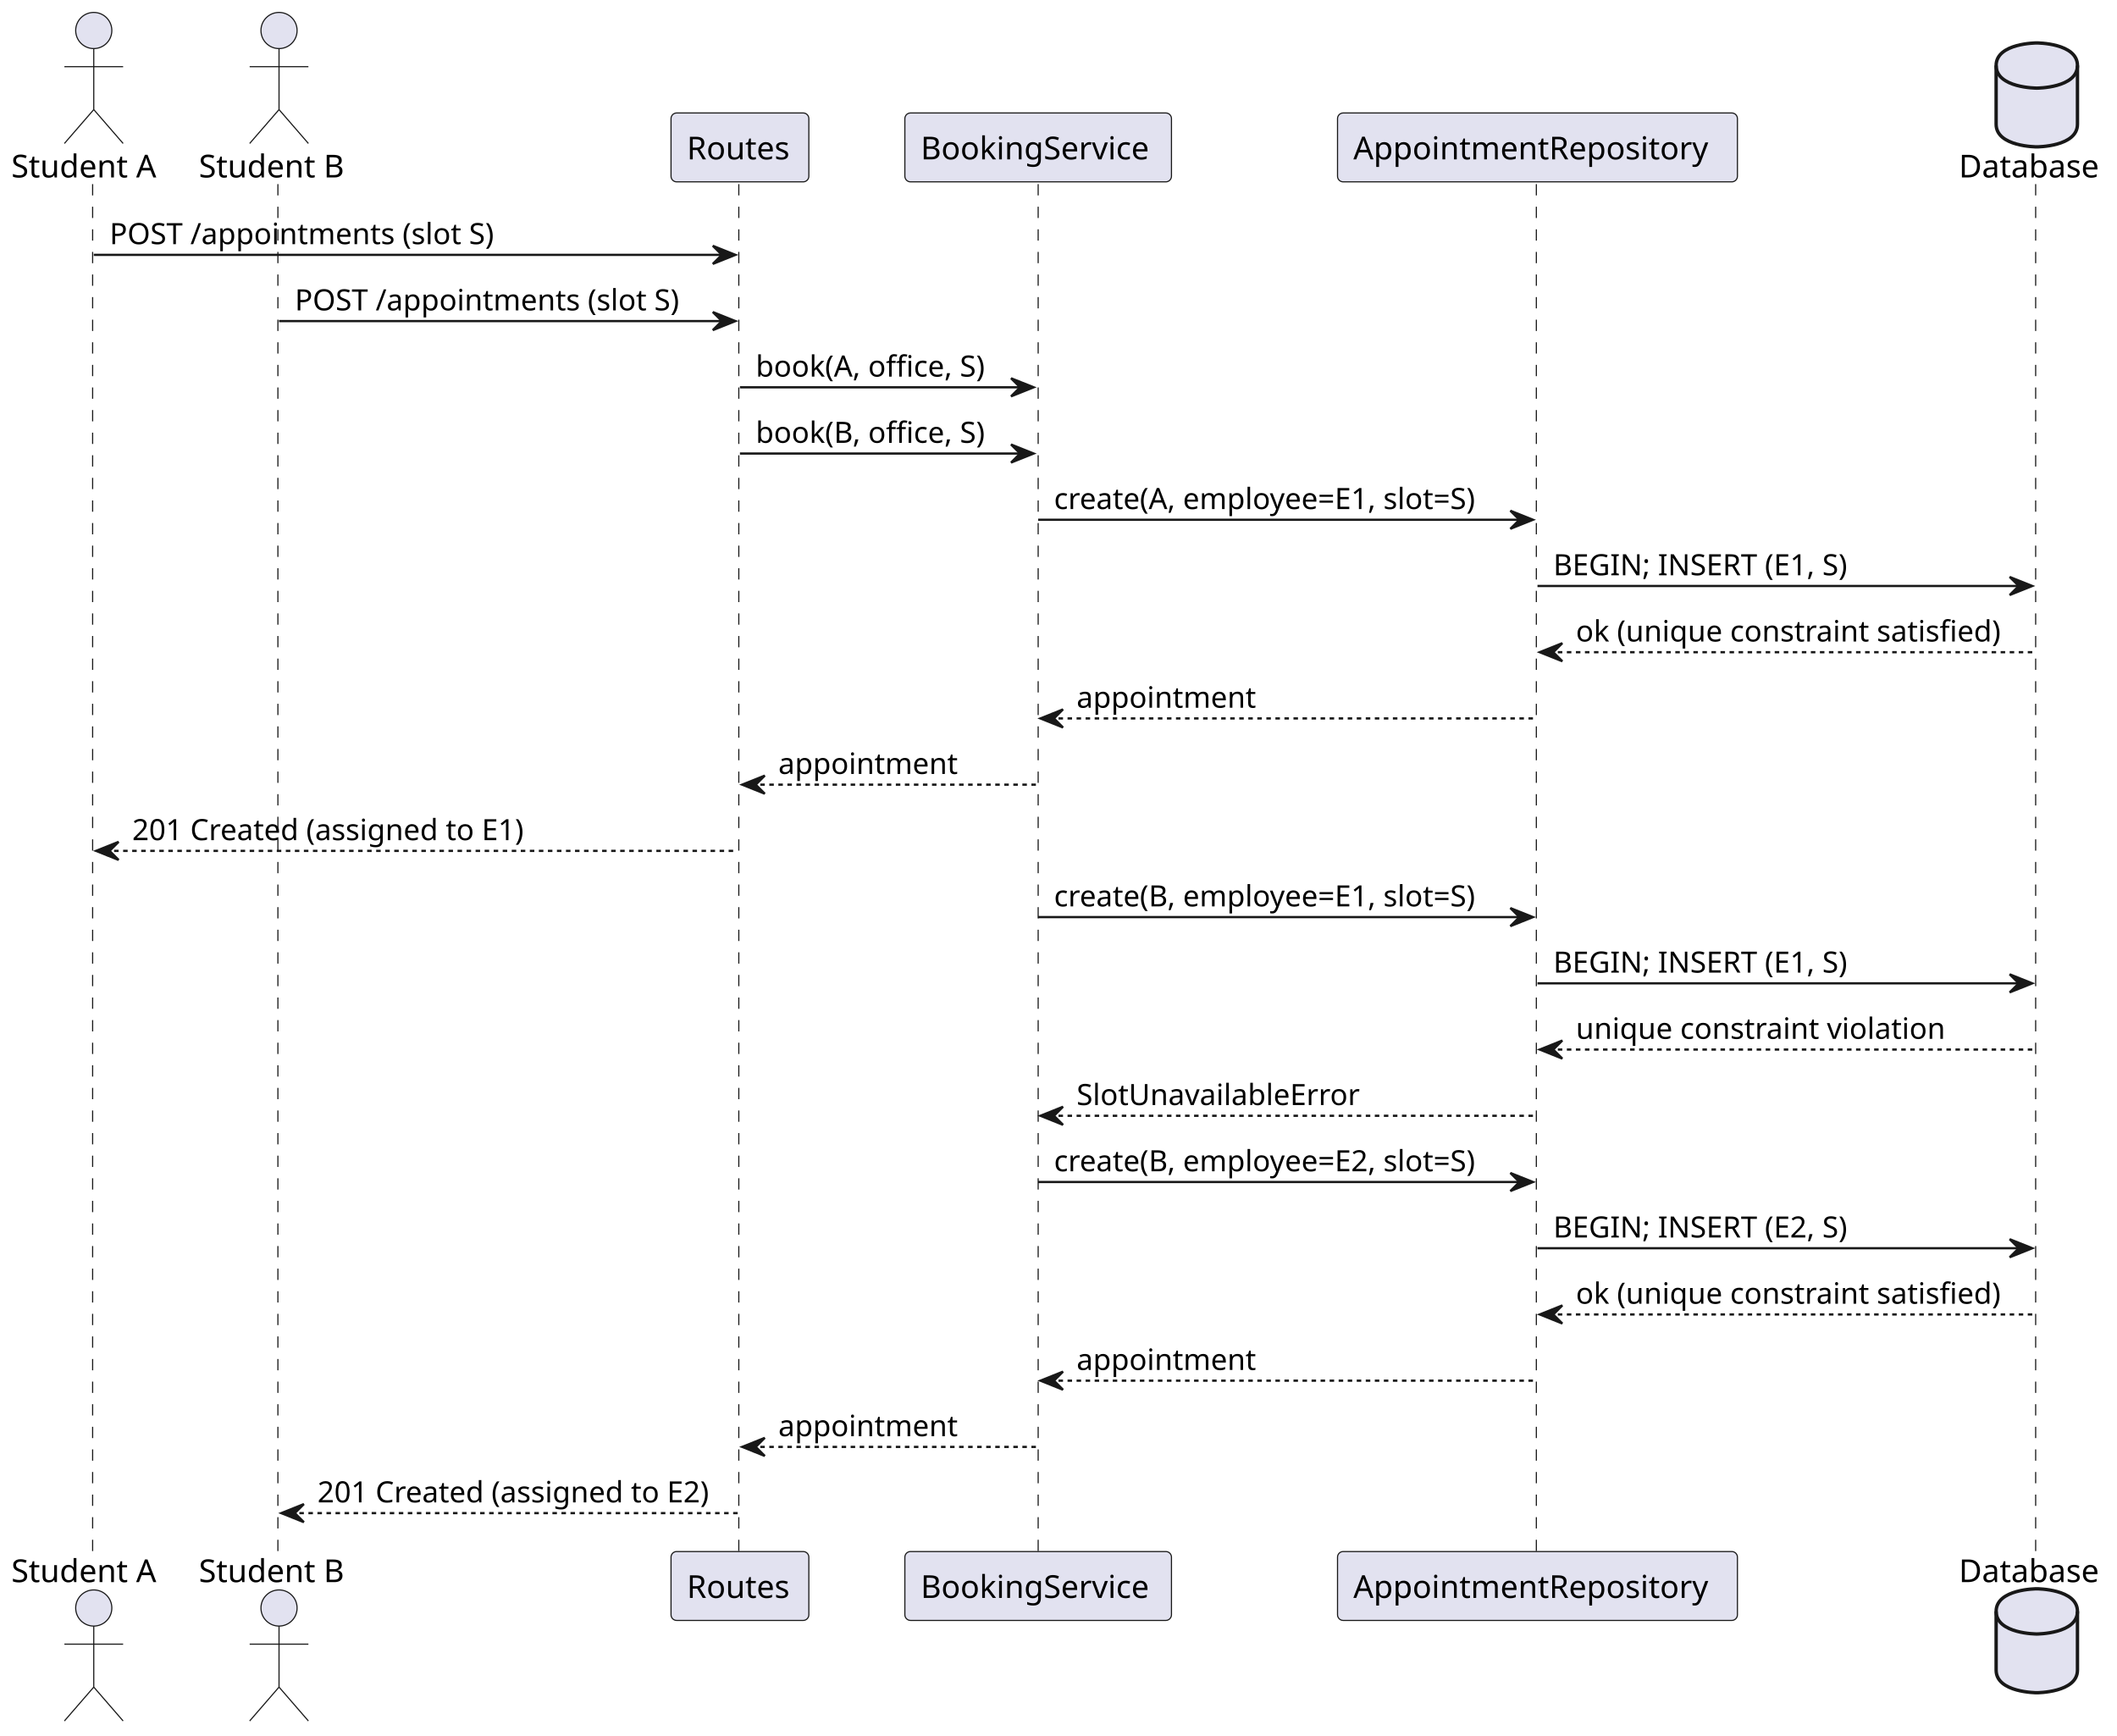
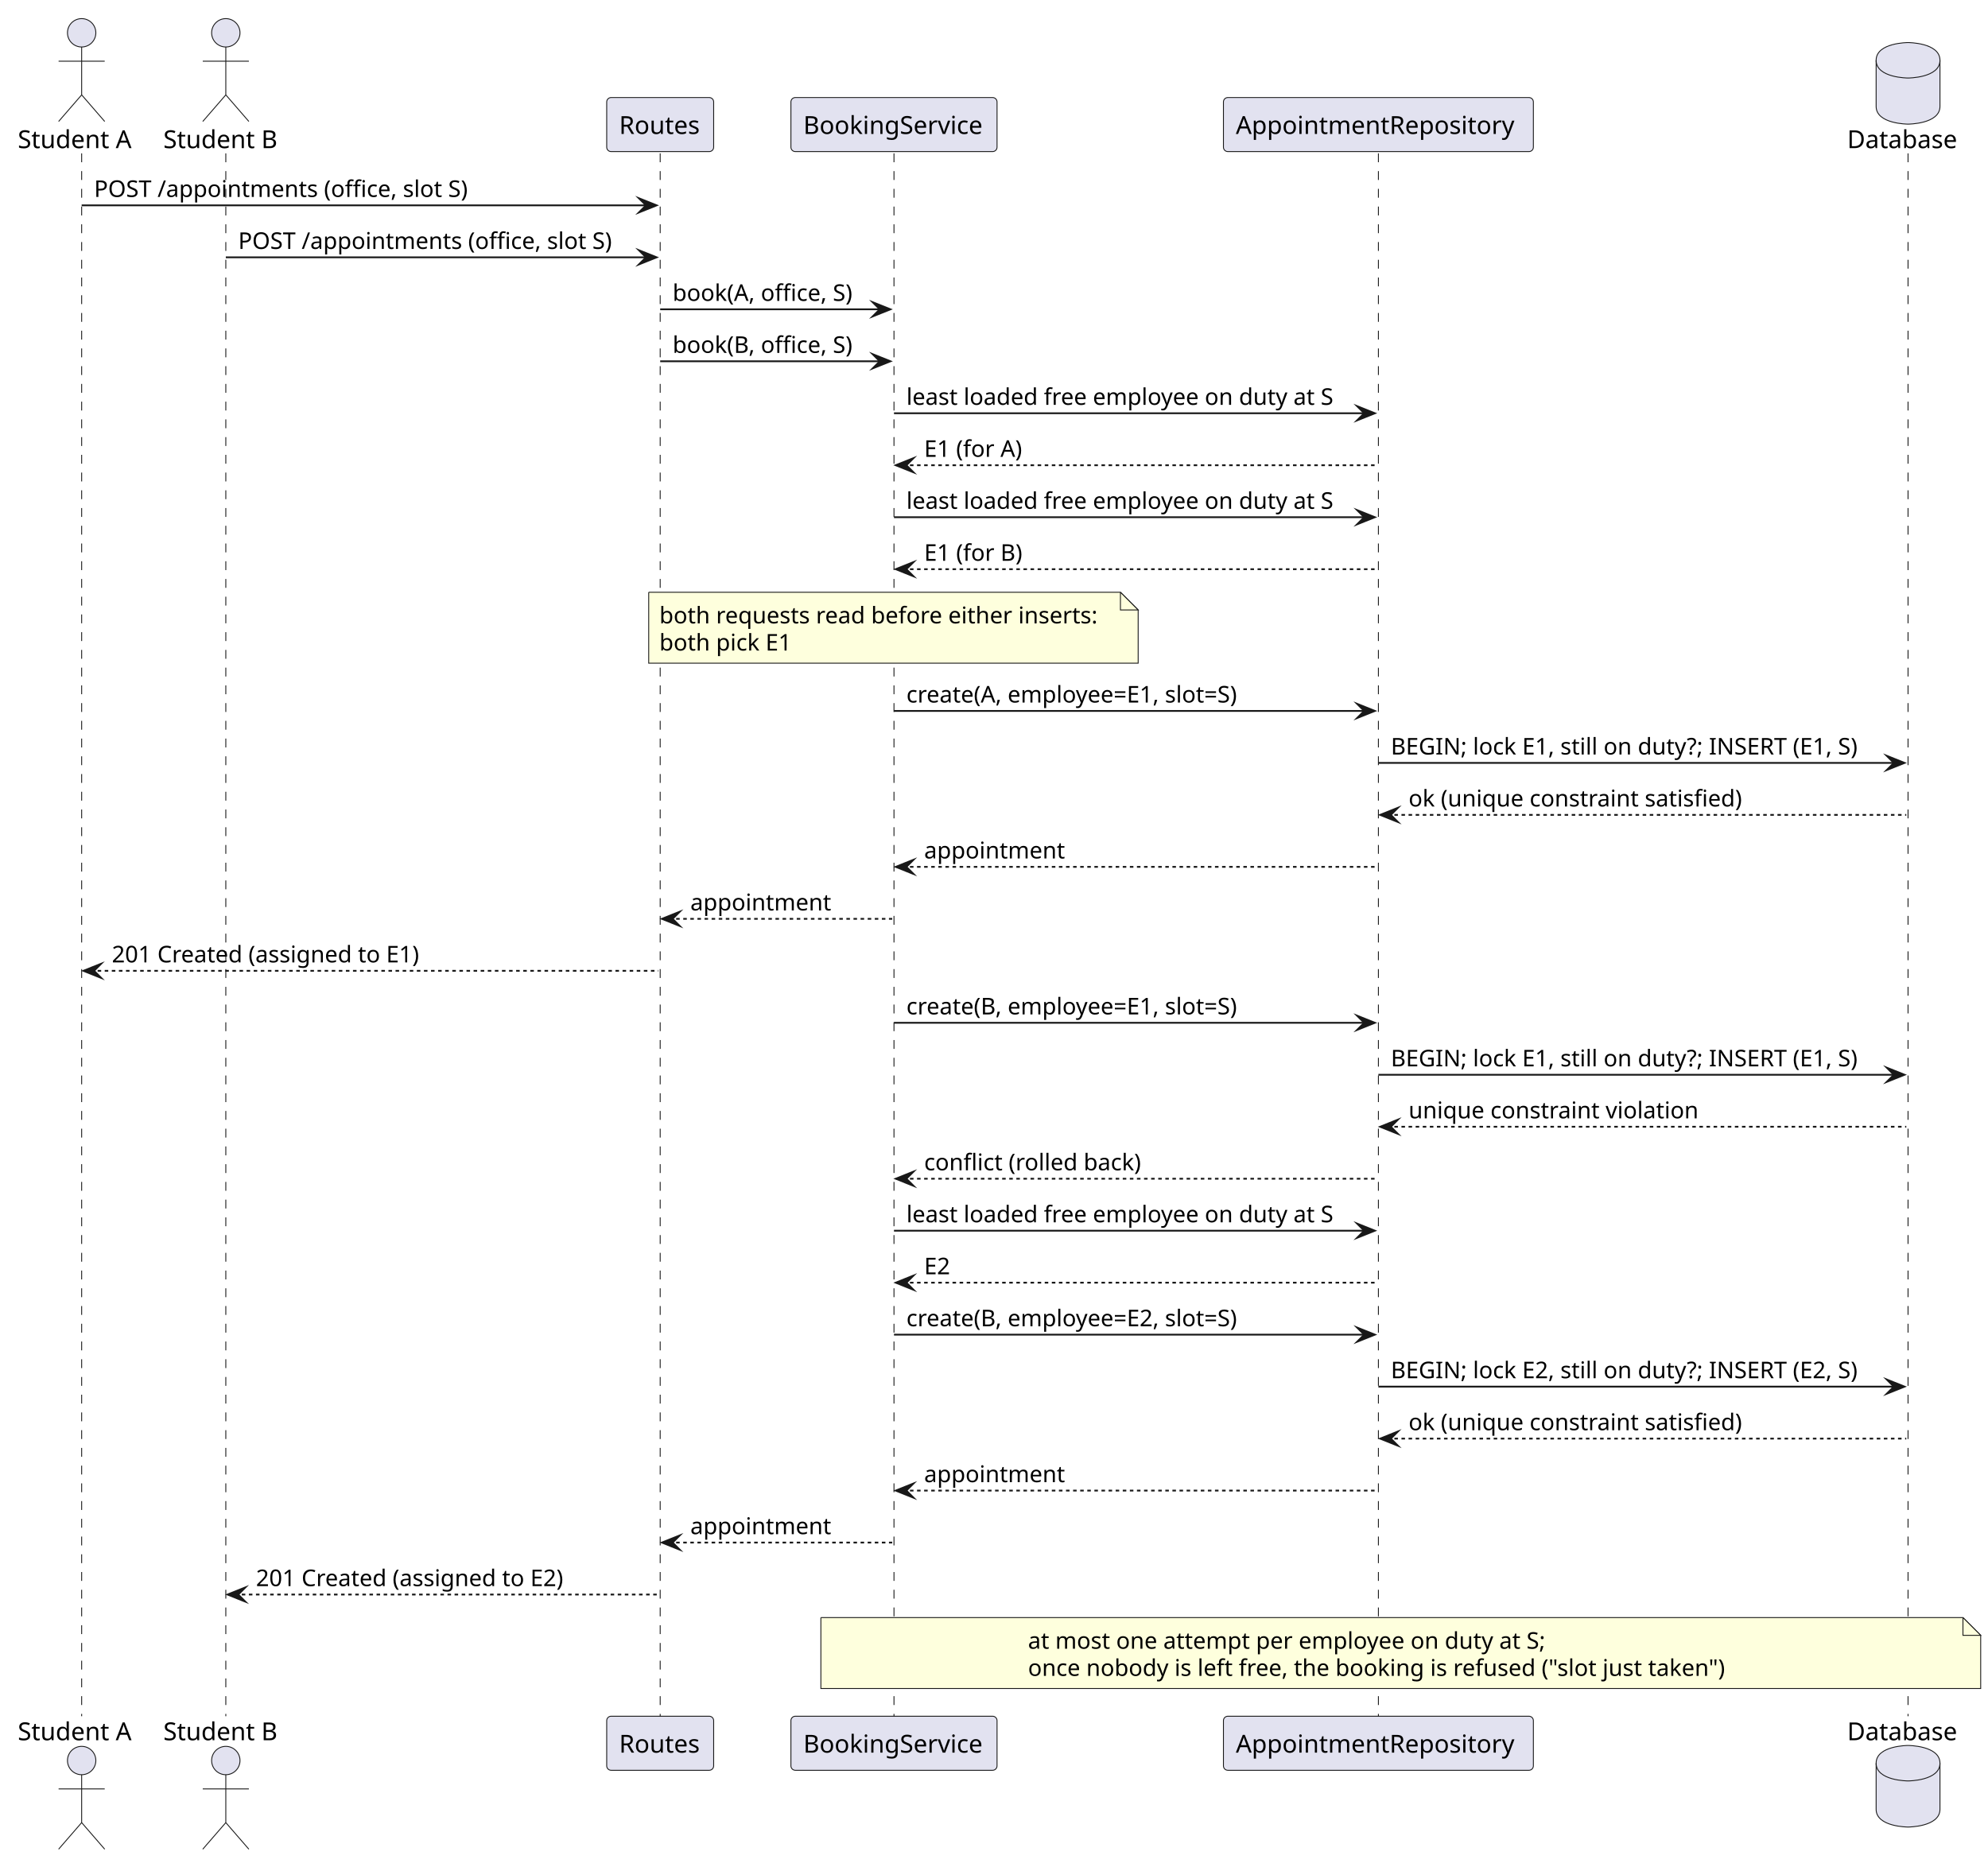
- <svg xmlns="http://www.w3.org/2000/svg" contentStyleType="text/css" height="768px" preserveAspectRatio="none" style="width:937px;height:768px;background:#FFFFFF;" version="1.1" viewBox="0 0 937 768" width="937px" zoomAndPan="magnify">
+ <svg xmlns="http://www.w3.org/2000/svg" version="1.1" data-diagram-type="SEQUENCE" style="width:1121px;height:1055px;background:#FFFFFF;" width="1121px" height="1055px" viewBox="0 0 1121 1055" zoomAndPan="magnify" preserveAspectRatio="none" contentStyleType="text/css">
  <defs />
-   <g>
-     <line style="stroke:#181818;stroke-width:0.5;stroke-dasharray:5.0,5.0;" x1="41" x2="41" y1="81.488" y2="687.699" />
-     <line style="stroke:#181818;stroke-width:0.5;stroke-dasharray:5.0,5.0;" x1="123" x2="123" y1="81.488" y2="687.699" />
-     <line style="stroke:#181818;stroke-width:0.5;stroke-dasharray:5.0,5.0;" x1="327" x2="327" y1="81.488" y2="687.699" />
-     <line style="stroke:#181818;stroke-width:0.5;stroke-dasharray:5.0,5.0;" x1="459.5" x2="459.5" y1="81.488" y2="687.699" />
-     <line style="stroke:#181818;stroke-width:0.5;stroke-dasharray:5.0,5.0;" x1="680" x2="680" y1="81.488" y2="687.699" />
-     <line style="stroke:#181818;stroke-width:0.5;stroke-dasharray:5.0,5.0;" x1="901" x2="901" y1="81.488" y2="687.699" />
-     <text fill="#000000" font-family="sans-serif" font-size="14" lengthAdjust="spacing" textLength="67" x="5" y="78.535">Student A</text>
-     <ellipse cx="41.5" cy="13.5" fill="#E2E2F0" rx="8" ry="8" style="stroke:#181818;stroke-width:0.5;" />
-     <path d="M41.5,21.5 L41.5,48.5 M28.5,29.5 L54.5,29.5 M41.5,48.5 L28.5,63.5 M41.5,48.5 L54.5,63.5 " fill="none" style="stroke:#181818;stroke-width:0.5;" />
-     <text fill="#000000" font-family="sans-serif" font-size="14" lengthAdjust="spacing" textLength="67" x="5" y="700.234">Student A</text>
-     <ellipse cx="41.5" cy="711.688" fill="#E2E2F0" rx="8" ry="8" style="stroke:#181818;stroke-width:0.5;" />
-     <path d="M41.5,719.688 L41.5,746.688 M28.5,727.688 L54.5,727.688 M41.5,746.688 L28.5,761.688 M41.5,746.688 L54.5,761.688 " fill="none" style="stroke:#181818;stroke-width:0.5;" />
-     <text fill="#000000" font-family="sans-serif" font-size="14" lengthAdjust="spacing" textLength="65" x="88" y="78.535">Student B</text>
-     <ellipse cx="123.5" cy="13.5" fill="#E2E2F0" rx="8" ry="8" style="stroke:#181818;stroke-width:0.5;" />
-     <path d="M123.5,21.5 L123.5,48.5 M110.5,29.5 L136.5,29.5 M123.5,48.5 L110.5,63.5 M123.5,48.5 L136.5,63.5 " fill="none" style="stroke:#181818;stroke-width:0.5;" />
-     <text fill="#000000" font-family="sans-serif" font-size="14" lengthAdjust="spacing" textLength="65" x="88" y="700.234">Student B</text>
-     <ellipse cx="123.5" cy="711.688" fill="#E2E2F0" rx="8" ry="8" style="stroke:#181818;stroke-width:0.5;" />
-     <path d="M123.5,719.688 L123.5,746.688 M110.5,727.688 L136.5,727.688 M123.5,746.688 L110.5,761.688 M123.5,746.688 L136.5,761.688 " fill="none" style="stroke:#181818;stroke-width:0.5;" />
-     <rect fill="#E2E2F0" height="30.488" rx="2.5" ry="2.5" style="stroke:#181818;stroke-width:0.5;" width="61" x="297" y="50" />
-     <text fill="#000000" font-family="sans-serif" font-size="14" lengthAdjust="spacing" textLength="47" x="304" y="70.535">Routes</text>
-     <rect fill="#E2E2F0" height="30.488" rx="2.5" ry="2.5" style="stroke:#181818;stroke-width:0.5;" width="61" x="297" y="686.699" />
-     <text fill="#000000" font-family="sans-serif" font-size="14" lengthAdjust="spacing" textLength="47" x="304" y="707.234">Routes</text>
-     <rect fill="#E2E2F0" height="30.488" rx="2.5" ry="2.5" style="stroke:#181818;stroke-width:0.5;" width="118" x="400.5" y="50" />
-     <text fill="#000000" font-family="sans-serif" font-size="14" lengthAdjust="spacing" textLength="104" x="407.5" y="70.535">BookingService</text>
-     <rect fill="#E2E2F0" height="30.488" rx="2.5" ry="2.5" style="stroke:#181818;stroke-width:0.5;" width="118" x="400.5" y="686.699" />
-     <text fill="#000000" font-family="sans-serif" font-size="14" lengthAdjust="spacing" textLength="104" x="407.5" y="707.234">BookingService</text>
-     <rect fill="#E2E2F0" height="30.488" rx="2.5" ry="2.5" style="stroke:#181818;stroke-width:0.5;" width="177" x="592" y="50" />
-     <text fill="#000000" font-family="sans-serif" font-size="14" lengthAdjust="spacing" textLength="163" x="599" y="70.535">AppointmentRepository</text>
-     <rect fill="#E2E2F0" height="30.488" rx="2.5" ry="2.5" style="stroke:#181818;stroke-width:0.5;" width="177" x="592" y="686.699" />
-     <text fill="#000000" font-family="sans-serif" font-size="14" lengthAdjust="spacing" textLength="163" x="599" y="707.234">AppointmentRepository</text>
-     <text fill="#000000" font-family="sans-serif" font-size="14" lengthAdjust="spacing" textLength="63" x="867" y="78.535">Database</text>
-     <path d="M883.5,29 C883.5,19 901.5,19 901.5,19 C901.5,19 919.5,19 919.5,29 L919.5,55 C919.5,65 901.5,65 901.5,65 C901.5,65 883.5,65 883.5,55 L883.5,29 " fill="#E2E2F0" style="stroke:#181818;stroke-width:1.5;" />
-     <path d="M883.5,29 C883.5,39 901.5,39 901.5,39 C901.5,39 919.5,39 919.5,29 " fill="none" style="stroke:#181818;stroke-width:1.5;" />
-     <text fill="#000000" font-family="sans-serif" font-size="14" lengthAdjust="spacing" textLength="63" x="867" y="700.234">Database</text>
-     <path d="M883.5,713.188 C883.5,703.188 901.5,703.188 901.5,703.188 C901.5,703.188 919.5,703.188 919.5,713.188 L919.5,739.188 C919.5,749.188 901.5,749.188 901.5,749.188 C901.5,749.188 883.5,749.188 883.5,739.188 L883.5,713.188 " fill="#E2E2F0" style="stroke:#181818;stroke-width:1.5;" />
-     <path d="M883.5,713.188 C883.5,723.188 901.5,723.188 901.5,723.188 C901.5,723.188 919.5,723.188 919.5,713.188 " fill="none" style="stroke:#181818;stroke-width:1.5;" />
-     <polygon fill="#181818" points="315.5,108.799,325.5,112.799,315.5,116.799,319.5,112.799" style="stroke:#181818;stroke-width:1.0;" />
-     <line style="stroke:#181818;stroke-width:1.0;" x1="41.5" x2="321.5" y1="112.799" y2="112.799" />
-     <text fill="#000000" font-family="sans-serif" font-size="13" lengthAdjust="spacing" textLength="177" x="48.5" y="108.057">POST /appointments (slot S)</text>
-     <polygon fill="#181818" points="315.5,138.109,325.5,142.109,315.5,146.109,319.5,142.109" style="stroke:#181818;stroke-width:1.0;" />
-     <line style="stroke:#181818;stroke-width:1.0;" x1="123.5" x2="321.5" y1="142.109" y2="142.109" />
-     <text fill="#000000" font-family="sans-serif" font-size="13" lengthAdjust="spacing" textLength="177" x="130.5" y="137.367">POST /appointments (slot S)</text>
-     <polygon fill="#181818" points="447.5,167.42,457.5,171.42,447.5,175.42,451.5,171.42" style="stroke:#181818;stroke-width:1.0;" />
-     <line style="stroke:#181818;stroke-width:1.0;" x1="327.5" x2="453.5" y1="171.42" y2="171.42" />
-     <text fill="#000000" font-family="sans-serif" font-size="13" lengthAdjust="spacing" textLength="108" x="334.5" y="166.678">book(A, office, S)</text>
-     <polygon fill="#181818" points="447.5,196.731,457.5,200.731,447.5,204.731,451.5,200.731" style="stroke:#181818;stroke-width:1.0;" />
-     <line style="stroke:#181818;stroke-width:1.0;" x1="327.5" x2="453.5" y1="200.731" y2="200.731" />
-     <text fill="#000000" font-family="sans-serif" font-size="13" lengthAdjust="spacing" textLength="106" x="334.5" y="195.988">book(B, office, S)</text>
-     <polygon fill="#181818" points="668.5,226.041,678.5,230.041,668.5,234.041,672.5,230.041" style="stroke:#181818;stroke-width:1.0;" />
-     <line style="stroke:#181818;stroke-width:1.0;" x1="459.5" x2="674.5" y1="230.041" y2="230.041" />
-     <text fill="#000000" font-family="sans-serif" font-size="13" lengthAdjust="spacing" textLength="197" x="466.5" y="225.299">create(A, employee=E1, slot=S)</text>
-     <polygon fill="#181818" points="889.5,255.352,899.5,259.352,889.5,263.352,893.5,259.352" style="stroke:#181818;stroke-width:1.0;" />
-     <line style="stroke:#181818;stroke-width:1.0;" x1="680.5" x2="895.5" y1="259.352" y2="259.352" />
-     <text fill="#000000" font-family="sans-serif" font-size="13" lengthAdjust="spacing" textLength="131" x="687.5" y="254.609">BEGIN; INSERT (E1, S)</text>
-     <polygon fill="#181818" points="691.5,284.662,681.5,288.662,691.5,292.662,687.5,288.662" style="stroke:#181818;stroke-width:1.0;" />
-     <line style="stroke:#181818;stroke-width:1.0;stroke-dasharray:2.0,2.0;" x1="685.5" x2="900.5" y1="288.662" y2="288.662" />
-     <text fill="#000000" font-family="sans-serif" font-size="13" lengthAdjust="spacing" textLength="197" x="697.5" y="283.92">ok (unique constraint satisfied)</text>
-     <polygon fill="#181818" points="470.5,313.973,460.5,317.973,470.5,321.973,466.5,317.973" style="stroke:#181818;stroke-width:1.0;" />
-     <line style="stroke:#181818;stroke-width:1.0;stroke-dasharray:2.0,2.0;" x1="464.5" x2="679.5" y1="317.973" y2="317.973" />
-     <text fill="#000000" font-family="sans-serif" font-size="13" lengthAdjust="spacing" textLength="80" x="476.5" y="313.231">appointment</text>
-     <polygon fill="#181818" points="338.5,343.283,328.5,347.283,338.5,351.283,334.5,347.283" style="stroke:#181818;stroke-width:1.0;" />
-     <line style="stroke:#181818;stroke-width:1.0;stroke-dasharray:2.0,2.0;" x1="332.5" x2="458.5" y1="347.283" y2="347.283" />
-     <text fill="#000000" font-family="sans-serif" font-size="13" lengthAdjust="spacing" textLength="80" x="344.5" y="342.541">appointment</text>
-     <polygon fill="#181818" points="52.5,372.594,42.5,376.594,52.5,380.594,48.5,376.594" style="stroke:#181818;stroke-width:1.0;" />
-     <line style="stroke:#181818;stroke-width:1.0;stroke-dasharray:2.0,2.0;" x1="46.5" x2="326.5" y1="376.594" y2="376.594" />
-     <text fill="#000000" font-family="sans-serif" font-size="13" lengthAdjust="spacing" textLength="180" x="58.5" y="371.852">201 Created (assigned to E1)</text>
-     <polygon fill="#181818" points="668.5,401.904,678.5,405.904,668.5,409.904,672.5,405.904" style="stroke:#181818;stroke-width:1.0;" />
-     <line style="stroke:#181818;stroke-width:1.0;" x1="459.5" x2="674.5" y1="405.904" y2="405.904" />
-     <text fill="#000000" font-family="sans-serif" font-size="13" lengthAdjust="spacing" textLength="195" x="466.5" y="401.162">create(B, employee=E1, slot=S)</text>
-     <polygon fill="#181818" points="889.5,431.215,899.5,435.215,889.5,439.215,893.5,435.215" style="stroke:#181818;stroke-width:1.0;" />
-     <line style="stroke:#181818;stroke-width:1.0;" x1="680.5" x2="895.5" y1="435.215" y2="435.215" />
-     <text fill="#000000" font-family="sans-serif" font-size="13" lengthAdjust="spacing" textLength="131" x="687.5" y="430.473">BEGIN; INSERT (E1, S)</text>
-     <polygon fill="#181818" points="691.5,460.525,681.5,464.525,691.5,468.525,687.5,464.525" style="stroke:#181818;stroke-width:1.0;" />
-     <line style="stroke:#181818;stroke-width:1.0;stroke-dasharray:2.0,2.0;" x1="685.5" x2="900.5" y1="464.525" y2="464.525" />
-     <text fill="#000000" font-family="sans-serif" font-size="13" lengthAdjust="spacing" textLength="170" x="697.5" y="459.783">unique constraint violation</text>
-     <polygon fill="#181818" points="470.5,489.836,460.5,493.836,470.5,497.836,466.5,493.836" style="stroke:#181818;stroke-width:1.0;" />
-     <line style="stroke:#181818;stroke-width:1.0;stroke-dasharray:2.0,2.0;" x1="464.5" x2="679.5" y1="493.836" y2="493.836" />
-     <text fill="#000000" font-family="sans-serif" font-size="13" lengthAdjust="spacing" textLength="126" x="476.5" y="489.094">SlotUnavailableError</text>
-     <polygon fill="#181818" points="668.5,519.146,678.5,523.146,668.5,527.146,672.5,523.146" style="stroke:#181818;stroke-width:1.0;" />
-     <line style="stroke:#181818;stroke-width:1.0;" x1="459.5" x2="674.5" y1="523.146" y2="523.146" />
-     <text fill="#000000" font-family="sans-serif" font-size="13" lengthAdjust="spacing" textLength="195" x="466.5" y="518.404">create(B, employee=E2, slot=S)</text>
-     <polygon fill="#181818" points="889.5,548.457,899.5,552.457,889.5,556.457,893.5,552.457" style="stroke:#181818;stroke-width:1.0;" />
-     <line style="stroke:#181818;stroke-width:1.0;" x1="680.5" x2="895.5" y1="552.457" y2="552.457" />
-     <text fill="#000000" font-family="sans-serif" font-size="13" lengthAdjust="spacing" textLength="131" x="687.5" y="547.715">BEGIN; INSERT (E2, S)</text>
-     <polygon fill="#181818" points="691.5,577.768,681.5,581.768,691.5,585.768,687.5,581.768" style="stroke:#181818;stroke-width:1.0;" />
-     <line style="stroke:#181818;stroke-width:1.0;stroke-dasharray:2.0,2.0;" x1="685.5" x2="900.5" y1="581.768" y2="581.768" />
-     <text fill="#000000" font-family="sans-serif" font-size="13" lengthAdjust="spacing" textLength="197" x="697.5" y="577.025">ok (unique constraint satisfied)</text>
-     <polygon fill="#181818" points="470.5,607.078,460.5,611.078,470.5,615.078,466.5,611.078" style="stroke:#181818;stroke-width:1.0;" />
-     <line style="stroke:#181818;stroke-width:1.0;stroke-dasharray:2.0,2.0;" x1="464.5" x2="679.5" y1="611.078" y2="611.078" />
-     <text fill="#000000" font-family="sans-serif" font-size="13" lengthAdjust="spacing" textLength="80" x="476.5" y="606.336">appointment</text>
-     <polygon fill="#181818" points="338.5,636.389,328.5,640.389,338.5,644.389,334.5,640.389" style="stroke:#181818;stroke-width:1.0;" />
-     <line style="stroke:#181818;stroke-width:1.0;stroke-dasharray:2.0,2.0;" x1="332.5" x2="458.5" y1="640.389" y2="640.389" />
-     <text fill="#000000" font-family="sans-serif" font-size="13" lengthAdjust="spacing" textLength="80" x="344.5" y="635.646">appointment</text>
-     <polygon fill="#181818" points="134.5,665.699,124.5,669.699,134.5,673.699,130.5,669.699" style="stroke:#181818;stroke-width:1.0;" />
-     <line style="stroke:#181818;stroke-width:1.0;stroke-dasharray:2.0,2.0;" x1="128.5" x2="326.5" y1="669.699" y2="669.699" />
-     <text fill="#000000" font-family="sans-serif" font-size="13" lengthAdjust="spacing" textLength="180" x="140.5" y="664.957">201 Created (assigned to E2)</text>
+   <g font-family="sans-serif" lengthAdjust="spacing">
+     <g>
+       <rect x="42.545" y="86.488" width="8" height="881.316" fill="#000" fill-opacity="0" />
+       <line x1="46.045" y1="86.488" x2="46.045" y2="967.805" style="stroke:#181818;stroke-width:0.5;stroke-dasharray:5,5;" />
+     </g>
+     <g>
+       <rect x="123.832" y="86.488" width="8" height="881.316" fill="#000" fill-opacity="0" />
+       <line x1="127.332" y1="86.488" x2="127.332" y2="967.805" style="stroke:#181818;stroke-width:0.5;stroke-dasharray:5,5;" />
+     </g>
+     <g>
+       <rect x="368.768" y="86.488" width="8" height="881.316" fill="#000" fill-opacity="0" />
+       <line x1="372.268" y1="86.488" x2="372.268" y2="967.805" style="stroke:#181818;stroke-width:0.5;stroke-dasharray:5,5;" />
+     </g>
+     <g>
+       <rect x="500.602" y="86.488" width="8" height="881.316" fill="#000" fill-opacity="0" />
+       <line x1="504.102" y1="86.488" x2="504.102" y2="967.805" style="stroke:#181818;stroke-width:0.5;stroke-dasharray:5,5;" />
+     </g>
+     <g>
+       <rect x="773.76" y="86.488" width="8" height="881.316" fill="#000" fill-opacity="0" />
+       <line x1="777.26" y1="86.488" x2="777.26" y2="967.805" style="stroke:#181818;stroke-width:0.5;stroke-dasharray:5,5;" />
+     </g>
+     <g>
+       <rect x="1072.417" y="86.488" width="8" height="881.316" fill="#000" fill-opacity="0" />
+       <line x1="1075.917" y1="86.488" x2="1075.917" y2="967.805" style="stroke:#181818;stroke-width:0.5;stroke-dasharray:5,5;" />
+     </g>
+     <text x="10" y="83.535" fill="#000" font-size="14" textLength="66.09">Student A</text>
+     <ellipse cx="46.045" cy="18.5" rx="8" ry="8" fill="#E2E2F0" style="stroke:#181818;stroke-width:0.5;" />
+     <path d="M46.045,26.5 L46.045,53.5 M33.045,34.5 L59.045,34.5 M46.045,53.5 L33.045,68.5 M46.045,53.5 L59.045,68.5" style="stroke:#181818;stroke-width:0.5;" fill="none" />
+     <text x="92.09" y="83.535" fill="#000" font-size="14" textLength="64.483">Student B</text>
+     <ellipse cx="127.332" cy="18.5" rx="8" ry="8" fill="#E2E2F0" style="stroke:#181818;stroke-width:0.5;" />
+     <path d="M127.332,26.5 L127.332,53.5 M114.332,34.5 L140.332,34.5 M127.332,53.5 L114.332,68.5 M127.332,53.5 L140.332,68.5" style="stroke:#181818;stroke-width:0.5;" fill="none" />
+     <rect x="342.111" y="55" width="60.313" height="30.488" fill="#E2E2F0" style="stroke:#181818;stroke-width:0.5;" rx="2.5" ry="2.5" />
+     <text x="349.111" y="75.535" fill="#000" font-size="14" textLength="46.313">Routes</text>
+     <rect x="445.986" y="55" width="116.231" height="30.488" fill="#E2E2F0" style="stroke:#181818;stroke-width:0.5;" rx="2.5" ry="2.5" />
+     <text x="452.986" y="75.535" fill="#000" font-size="14" textLength="102.231">BookingService</text>
+     <rect x="689.873" y="55" width="174.774" height="30.488" fill="#E2E2F0" style="stroke:#181818;stroke-width:0.5;" rx="2.5" ry="2.5" />
+     <text x="696.873" y="75.535" fill="#000" font-size="14" textLength="160.774">AppointmentRepository</text>
+     <text x="1041.584" y="83.535" fill="#000" font-size="14" textLength="62.665">Database</text>
+     <path d="M1057.917,34 C1057.917,24 1075.917,24 1075.917,24 C1075.917,24 1093.917,24 1093.917,34 L1093.917,60 C1093.917,70 1075.917,70 1075.917,70 C1075.917,70 1057.917,70 1057.917,60 L1057.917,34" style="stroke:#181818;stroke-width:0.5;" fill="#E2E2F0" />
+     <path d="M1057.917,34 C1057.917,44 1075.917,44 1075.917,44 C1075.917,44 1093.917,44 1093.917,34" style="stroke:#181818;stroke-width:0.5;" fill="none" />
+     <text x="10" y="981.34" fill="#000" font-size="14" textLength="66.09">Student A</text>
+     <ellipse cx="46.045" cy="992.793" rx="8" ry="8" fill="#E2E2F0" style="stroke:#181818;stroke-width:0.5;" />
+     <path d="M46.045,1000.793 L46.045,1027.793 M33.045,1008.793 L59.045,1008.793 M46.045,1027.793 L33.045,1042.793 M46.045,1027.793 L59.045,1042.793" style="stroke:#181818;stroke-width:0.5;" fill="none" />
+     <text x="92.09" y="981.34" fill="#000" font-size="14" textLength="64.483">Student B</text>
+     <ellipse cx="127.332" cy="992.793" rx="8" ry="8" fill="#E2E2F0" style="stroke:#181818;stroke-width:0.5;" />
+     <path d="M127.332,1000.793 L127.332,1027.793 M114.332,1008.793 L140.332,1008.793 M127.332,1027.793 L114.332,1042.793 M127.332,1027.793 L140.332,1042.793" style="stroke:#181818;stroke-width:0.5;" fill="none" />
+     <rect x="342.111" y="967.805" width="60.313" height="30.488" fill="#E2E2F0" style="stroke:#181818;stroke-width:0.5;" rx="2.5" ry="2.5" />
+     <text x="349.111" y="988.34" fill="#000" font-size="14" textLength="46.313">Routes</text>
+     <rect x="445.986" y="967.805" width="116.231" height="30.488" fill="#E2E2F0" style="stroke:#181818;stroke-width:0.5;" rx="2.5" ry="2.5" />
+     <text x="452.986" y="988.34" fill="#000" font-size="14" textLength="102.231">BookingService</text>
+     <rect x="689.873" y="967.805" width="174.774" height="30.488" fill="#E2E2F0" style="stroke:#181818;stroke-width:0.5;" rx="2.5" ry="2.5" />
+     <text x="696.873" y="988.34" fill="#000" font-size="14" textLength="160.774">AppointmentRepository</text>
+     <text x="1041.584" y="981.34" fill="#000" font-size="14" textLength="62.665">Database</text>
+     <path d="M1057.917,994.293 C1057.917,984.293 1075.917,984.293 1075.917,984.293 C1075.917,984.293 1093.917,984.293 1093.917,994.293 L1093.917,1020.293 C1093.917,1030.293 1075.917,1030.293 1075.917,1030.293 C1075.917,1030.293 1057.917,1030.293 1057.917,1020.293 L1057.917,994.293" style="stroke:#181818;stroke-width:0.5;" fill="#E2E2F0" />
+     <path d="M1057.917,994.293 C1057.917,1004.293 1075.917,1004.293 1075.917,1004.293 C1075.917,1004.293 1093.917,1004.293 1093.917,994.293" style="stroke:#181818;stroke-width:0.5;" fill="none" />
+     <polygon points="360.268,111.799,370.268,115.799,360.268,119.799,364.268,115.799" fill="#181818" style="stroke:#181818;stroke-width:1;stroke-linejoin:miter;stroke-miterlimit:10;" />
+     <line x1="46.045" y1="115.799" x2="366.268" y2="115.799" style="stroke:#181818;stroke-width:1;" />
+     <text x="53.045" y="111.057" fill="#000" font-size="13" textLength="220.937">POST /appointments (office, slot S)</text>
+     <polygon points="360.268,141.109,370.268,145.109,360.268,149.109,364.268,145.109" fill="#181818" style="stroke:#181818;stroke-width:1;stroke-linejoin:miter;stroke-miterlimit:10;" />
+     <line x1="127.332" y1="145.109" x2="366.268" y2="145.109" style="stroke:#181818;stroke-width:1;" />
+     <text x="134.332" y="140.367" fill="#000" font-size="13" textLength="220.937">POST /appointments (office, slot S)</text>
+     <polygon points="492.102,170.42,502.102,174.42,492.102,178.42,496.102,174.42" fill="#181818" style="stroke:#181818;stroke-width:1;stroke-linejoin:miter;stroke-miterlimit:10;" />
+     <line x1="372.268" y1="174.42" x2="498.102" y2="174.42" style="stroke:#181818;stroke-width:1;" />
+     <text x="379.268" y="169.678" fill="#000" font-size="13" textLength="107.834">book(A, office, S)</text>
+     <polygon points="492.102,199.73,502.102,203.73,492.102,207.73,496.102,203.73" fill="#181818" style="stroke:#181818;stroke-width:1;stroke-linejoin:miter;stroke-miterlimit:10;" />
+     <line x1="372.268" y1="203.73" x2="498.102" y2="203.73" style="stroke:#181818;stroke-width:1;" />
+     <text x="379.268" y="198.988" fill="#000" font-size="13" textLength="106.342">book(B, office, S)</text>
+     <polygon points="765.26,229.041,775.26,233.041,765.26,237.041,769.26,233.041" fill="#181818" style="stroke:#181818;stroke-width:1;stroke-linejoin:miter;stroke-miterlimit:10;" />
+     <line x1="504.102" y1="233.041" x2="771.26" y2="233.041" style="stroke:#181818;stroke-width:1;" />
+     <text x="511.102" y="228.299" fill="#000" font-size="13" textLength="249.158">least loaded free employee on duty at S</text>
+     <polygon points="515.102,258.352,505.102,262.352,515.102,266.352,511.102,262.352" fill="#181818" style="stroke:#181818;stroke-width:1;stroke-linejoin:miter;stroke-miterlimit:10;" />
+     <line x1="509.102" y1="262.352" x2="776.26" y2="262.352" style="stroke:#181818;stroke-width:1;stroke-dasharray:2,2;" />
+     <text x="521.102" y="257.609" fill="#000" font-size="13" textLength="59.001">E1 (for A)</text>
+     <polygon points="765.26,287.662,775.26,291.662,765.26,295.662,769.26,291.662" fill="#181818" style="stroke:#181818;stroke-width:1;stroke-linejoin:miter;stroke-miterlimit:10;" />
+     <line x1="504.102" y1="291.662" x2="771.26" y2="291.662" style="stroke:#181818;stroke-width:1;" />
+     <text x="511.102" y="286.92" fill="#000" font-size="13" textLength="249.158">least loaded free employee on duty at S</text>
+     <polygon points="515.102,316.973,505.102,320.973,515.102,324.973,511.102,320.973" fill="#181818" style="stroke:#181818;stroke-width:1;stroke-linejoin:miter;stroke-miterlimit:10;" />
+     <line x1="509.102" y1="320.973" x2="776.26" y2="320.973" style="stroke:#181818;stroke-width:1;stroke-dasharray:2,2;" />
+     <text x="521.102" y="316.23" fill="#000" font-size="13" textLength="57.51">E1 (for B)</text>
+     <path d="M365.792,333.973 L365.792,373.973 L641.792,373.973 L641.792,343.973 L631.792,333.973 L365.792,333.973" style="stroke:#181818;stroke-width:0.5;" fill="#FEFFDD" />
+     <path d="M631.792,333.973 L631.792,343.973 L641.792,343.973 L631.792,333.973" style="stroke:#181818;stroke-width:0.5;" fill="#FEFFDD" />
+     <text x="371.792" y="351.541" fill="#000" font-size="13" textLength="255.62">both requests read before either inserts:</text>
+     <text x="371.792" y="366.852" fill="#000" font-size="13" textLength="78.787">both pick E1</text>
+     <polygon points="765.26,396.904,775.26,400.904,765.26,404.904,769.26,400.904" fill="#181818" style="stroke:#181818;stroke-width:1;stroke-linejoin:miter;stroke-miterlimit:10;" />
+     <line x1="504.102" y1="400.904" x2="771.26" y2="400.904" style="stroke:#181818;stroke-width:1;" />
+     <text x="511.102" y="396.162" fill="#000" font-size="13" textLength="199.132">create(A, employee=E1, slot=S)</text>
+     <polygon points="1063.917,426.215,1073.917,430.215,1063.917,434.215,1067.917,430.215" fill="#181818" style="stroke:#181818;stroke-width:1;stroke-linejoin:miter;stroke-miterlimit:10;" />
+     <line x1="777.26" y1="430.215" x2="1069.917" y2="430.215" style="stroke:#181818;stroke-width:1;" />
+     <text x="784.26" y="425.473" fill="#000" font-size="13" textLength="274.657">BEGIN; lock E1, still on duty?; INSERT (E1, S)</text>
+     <polygon points="788.26,455.525,778.26,459.525,788.26,463.525,784.26,459.525" fill="#181818" style="stroke:#181818;stroke-width:1;stroke-linejoin:miter;stroke-miterlimit:10;" />
+     <line x1="782.26" y1="459.525" x2="1074.917" y2="459.525" style="stroke:#181818;stroke-width:1;stroke-dasharray:2,2;" />
+     <text x="794.26" y="454.783" fill="#000" font-size="13" textLength="196.168">ok (unique constraint satisfied)</text>
+     <polygon points="515.102,484.836,505.102,488.836,515.102,492.836,511.102,488.836" fill="#181818" style="stroke:#181818;stroke-width:1;stroke-linejoin:miter;stroke-miterlimit:10;" />
+     <line x1="509.102" y1="488.836" x2="776.26" y2="488.836" style="stroke:#181818;stroke-width:1;stroke-dasharray:2,2;" />
+     <text x="521.102" y="484.094" fill="#000" font-size="13" textLength="80.526">appointment</text>
+     <polygon points="383.268,514.146,373.268,518.146,383.268,522.146,379.268,518.146" fill="#181818" style="stroke:#181818;stroke-width:1;stroke-linejoin:miter;stroke-miterlimit:10;" />
+     <line x1="377.268" y1="518.146" x2="503.102" y2="518.146" style="stroke:#181818;stroke-width:1;stroke-dasharray:2,2;" />
+     <text x="389.268" y="513.404" fill="#000" font-size="13" textLength="80.526">appointment</text>
+     <polygon points="57.045,543.457,47.045,547.457,57.045,551.457,53.045,547.457" fill="#181818" style="stroke:#181818;stroke-width:1;stroke-linejoin:miter;stroke-miterlimit:10;" />
+     <line x1="51.045" y1="547.457" x2="371.268" y2="547.457" style="stroke:#181818;stroke-width:1;stroke-dasharray:2,2;" />
+     <text x="63.045" y="542.715" fill="#000" font-size="13" textLength="182.495">201 Created (assigned to E1)</text>
+     <polygon points="765.26,572.768,775.26,576.768,765.26,580.768,769.26,576.768" fill="#181818" style="stroke:#181818;stroke-width:1;stroke-linejoin:miter;stroke-miterlimit:10;" />
+     <line x1="504.102" y1="576.768" x2="771.26" y2="576.768" style="stroke:#181818;stroke-width:1;" />
+     <text x="511.102" y="572.025" fill="#000" font-size="13" textLength="197.641">create(B, employee=E1, slot=S)</text>
+     <polygon points="1063.917,602.078,1073.917,606.078,1063.917,610.078,1067.917,606.078" fill="#181818" style="stroke:#181818;stroke-width:1;stroke-linejoin:miter;stroke-miterlimit:10;" />
+     <line x1="777.26" y1="606.078" x2="1069.917" y2="606.078" style="stroke:#181818;stroke-width:1;" />
+     <text x="784.26" y="601.336" fill="#000" font-size="13" textLength="274.657">BEGIN; lock E1, still on duty?; INSERT (E1, S)</text>
+     <polygon points="788.26,631.389,778.26,635.389,788.26,639.389,784.26,635.389" fill="#181818" style="stroke:#181818;stroke-width:1;stroke-linejoin:miter;stroke-miterlimit:10;" />
+     <line x1="782.26" y1="635.389" x2="1074.917" y2="635.389" style="stroke:#181818;stroke-width:1;stroke-dasharray:2,2;" />
+     <text x="794.26" y="630.646" fill="#000" font-size="13" textLength="169.083">unique constraint violation</text>
+     <polygon points="515.102,660.699,505.102,664.699,515.102,668.699,511.102,664.699" fill="#181818" style="stroke:#181818;stroke-width:1;stroke-linejoin:miter;stroke-miterlimit:10;" />
+     <line x1="509.102" y1="664.699" x2="776.26" y2="664.699" style="stroke:#181818;stroke-width:1;stroke-dasharray:2,2;" />
+     <text x="521.102" y="659.957" fill="#000" font-size="13" textLength="129.073">conflict (rolled back)</text>
+     <polygon points="765.26,690.01,775.26,694.01,765.26,698.01,769.26,694.01" fill="#181818" style="stroke:#181818;stroke-width:1;stroke-linejoin:miter;stroke-miterlimit:10;" />
+     <line x1="504.102" y1="694.01" x2="771.26" y2="694.01" style="stroke:#181818;stroke-width:1;" />
+     <text x="511.102" y="689.268" fill="#000" font-size="13" textLength="249.158">least loaded free employee on duty at S</text>
+     <polygon points="515.102,719.32,505.102,723.32,515.102,727.32,511.102,723.32" fill="#181818" style="stroke:#181818;stroke-width:1;stroke-linejoin:miter;stroke-miterlimit:10;" />
+     <line x1="509.102" y1="723.32" x2="776.26" y2="723.32" style="stroke:#181818;stroke-width:1;stroke-dasharray:2,2;" />
+     <text x="521.102" y="718.578" fill="#000" font-size="13" textLength="15.266">E2</text>
+     <polygon points="765.26,748.631,775.26,752.631,765.26,756.631,769.26,752.631" fill="#181818" style="stroke:#181818;stroke-width:1;stroke-linejoin:miter;stroke-miterlimit:10;" />
+     <line x1="504.102" y1="752.631" x2="771.26" y2="752.631" style="stroke:#181818;stroke-width:1;" />
+     <text x="511.102" y="747.889" fill="#000" font-size="13" textLength="197.641">create(B, employee=E2, slot=S)</text>
+     <polygon points="1063.917,777.941,1073.917,781.941,1063.917,785.941,1067.917,781.941" fill="#181818" style="stroke:#181818;stroke-width:1;stroke-linejoin:miter;stroke-miterlimit:10;" />
+     <line x1="777.26" y1="781.941" x2="1069.917" y2="781.941" style="stroke:#181818;stroke-width:1;" />
+     <text x="784.26" y="777.199" fill="#000" font-size="13" textLength="274.657">BEGIN; lock E2, still on duty?; INSERT (E2, S)</text>
+     <polygon points="788.26,807.252,778.26,811.252,788.26,815.252,784.26,811.252" fill="#181818" style="stroke:#181818;stroke-width:1;stroke-linejoin:miter;stroke-miterlimit:10;" />
+     <line x1="782.26" y1="811.252" x2="1074.917" y2="811.252" style="stroke:#181818;stroke-width:1;stroke-dasharray:2,2;" />
+     <text x="794.26" y="806.51" fill="#000" font-size="13" textLength="196.168">ok (unique constraint satisfied)</text>
+     <polygon points="515.102,836.563,505.102,840.563,515.102,844.563,511.102,840.563" fill="#181818" style="stroke:#181818;stroke-width:1;stroke-linejoin:miter;stroke-miterlimit:10;" />
+     <line x1="509.102" y1="840.563" x2="776.26" y2="840.563" style="stroke:#181818;stroke-width:1;stroke-dasharray:2,2;" />
+     <text x="521.102" y="835.82" fill="#000" font-size="13" textLength="80.526">appointment</text>
+     <polygon points="383.268,865.873,373.268,869.873,383.268,873.873,379.268,869.873" fill="#181818" style="stroke:#181818;stroke-width:1;stroke-linejoin:miter;stroke-miterlimit:10;" />
+     <line x1="377.268" y1="869.873" x2="503.102" y2="869.873" style="stroke:#181818;stroke-width:1;stroke-dasharray:2,2;" />
+     <text x="389.268" y="865.131" fill="#000" font-size="13" textLength="80.526">appointment</text>
+     <polygon points="138.332,895.184,128.332,899.184,138.332,903.184,134.332,899.184" fill="#181818" style="stroke:#181818;stroke-width:1;stroke-linejoin:miter;stroke-miterlimit:10;" />
+     <line x1="132.332" y1="899.184" x2="371.268" y2="899.184" style="stroke:#181818;stroke-width:1;stroke-dasharray:2,2;" />
+     <text x="144.332" y="894.441" fill="#000" font-size="13" textLength="182.495">201 Created (assigned to E2)</text>
+     <path d="M462.878,912.184 L462.878,952.184 L1116.878,952.184 L1116.878,922.184 L1106.878,912.184 L462.878,912.184" style="stroke:#181818;stroke-width:0.5;" fill="#FEFFDD" />
+     <path d="M1106.878,912.184 L1106.878,922.184 L1116.878,922.184 L1106.878,912.184" style="stroke:#181818;stroke-width:0.5;" fill="#FEFFDD" />
+     <text x="579.668" y="929.752" fill="#000" font-size="13" textLength="301.736">at most one attempt per employee on duty at S;</text>
+     <text x="579.668" y="945.063" fill="#000" font-size="13" textLength="411.684">once nobody is left free, the booking is refused ("slot just taken")</text>
  </g>
</svg>
